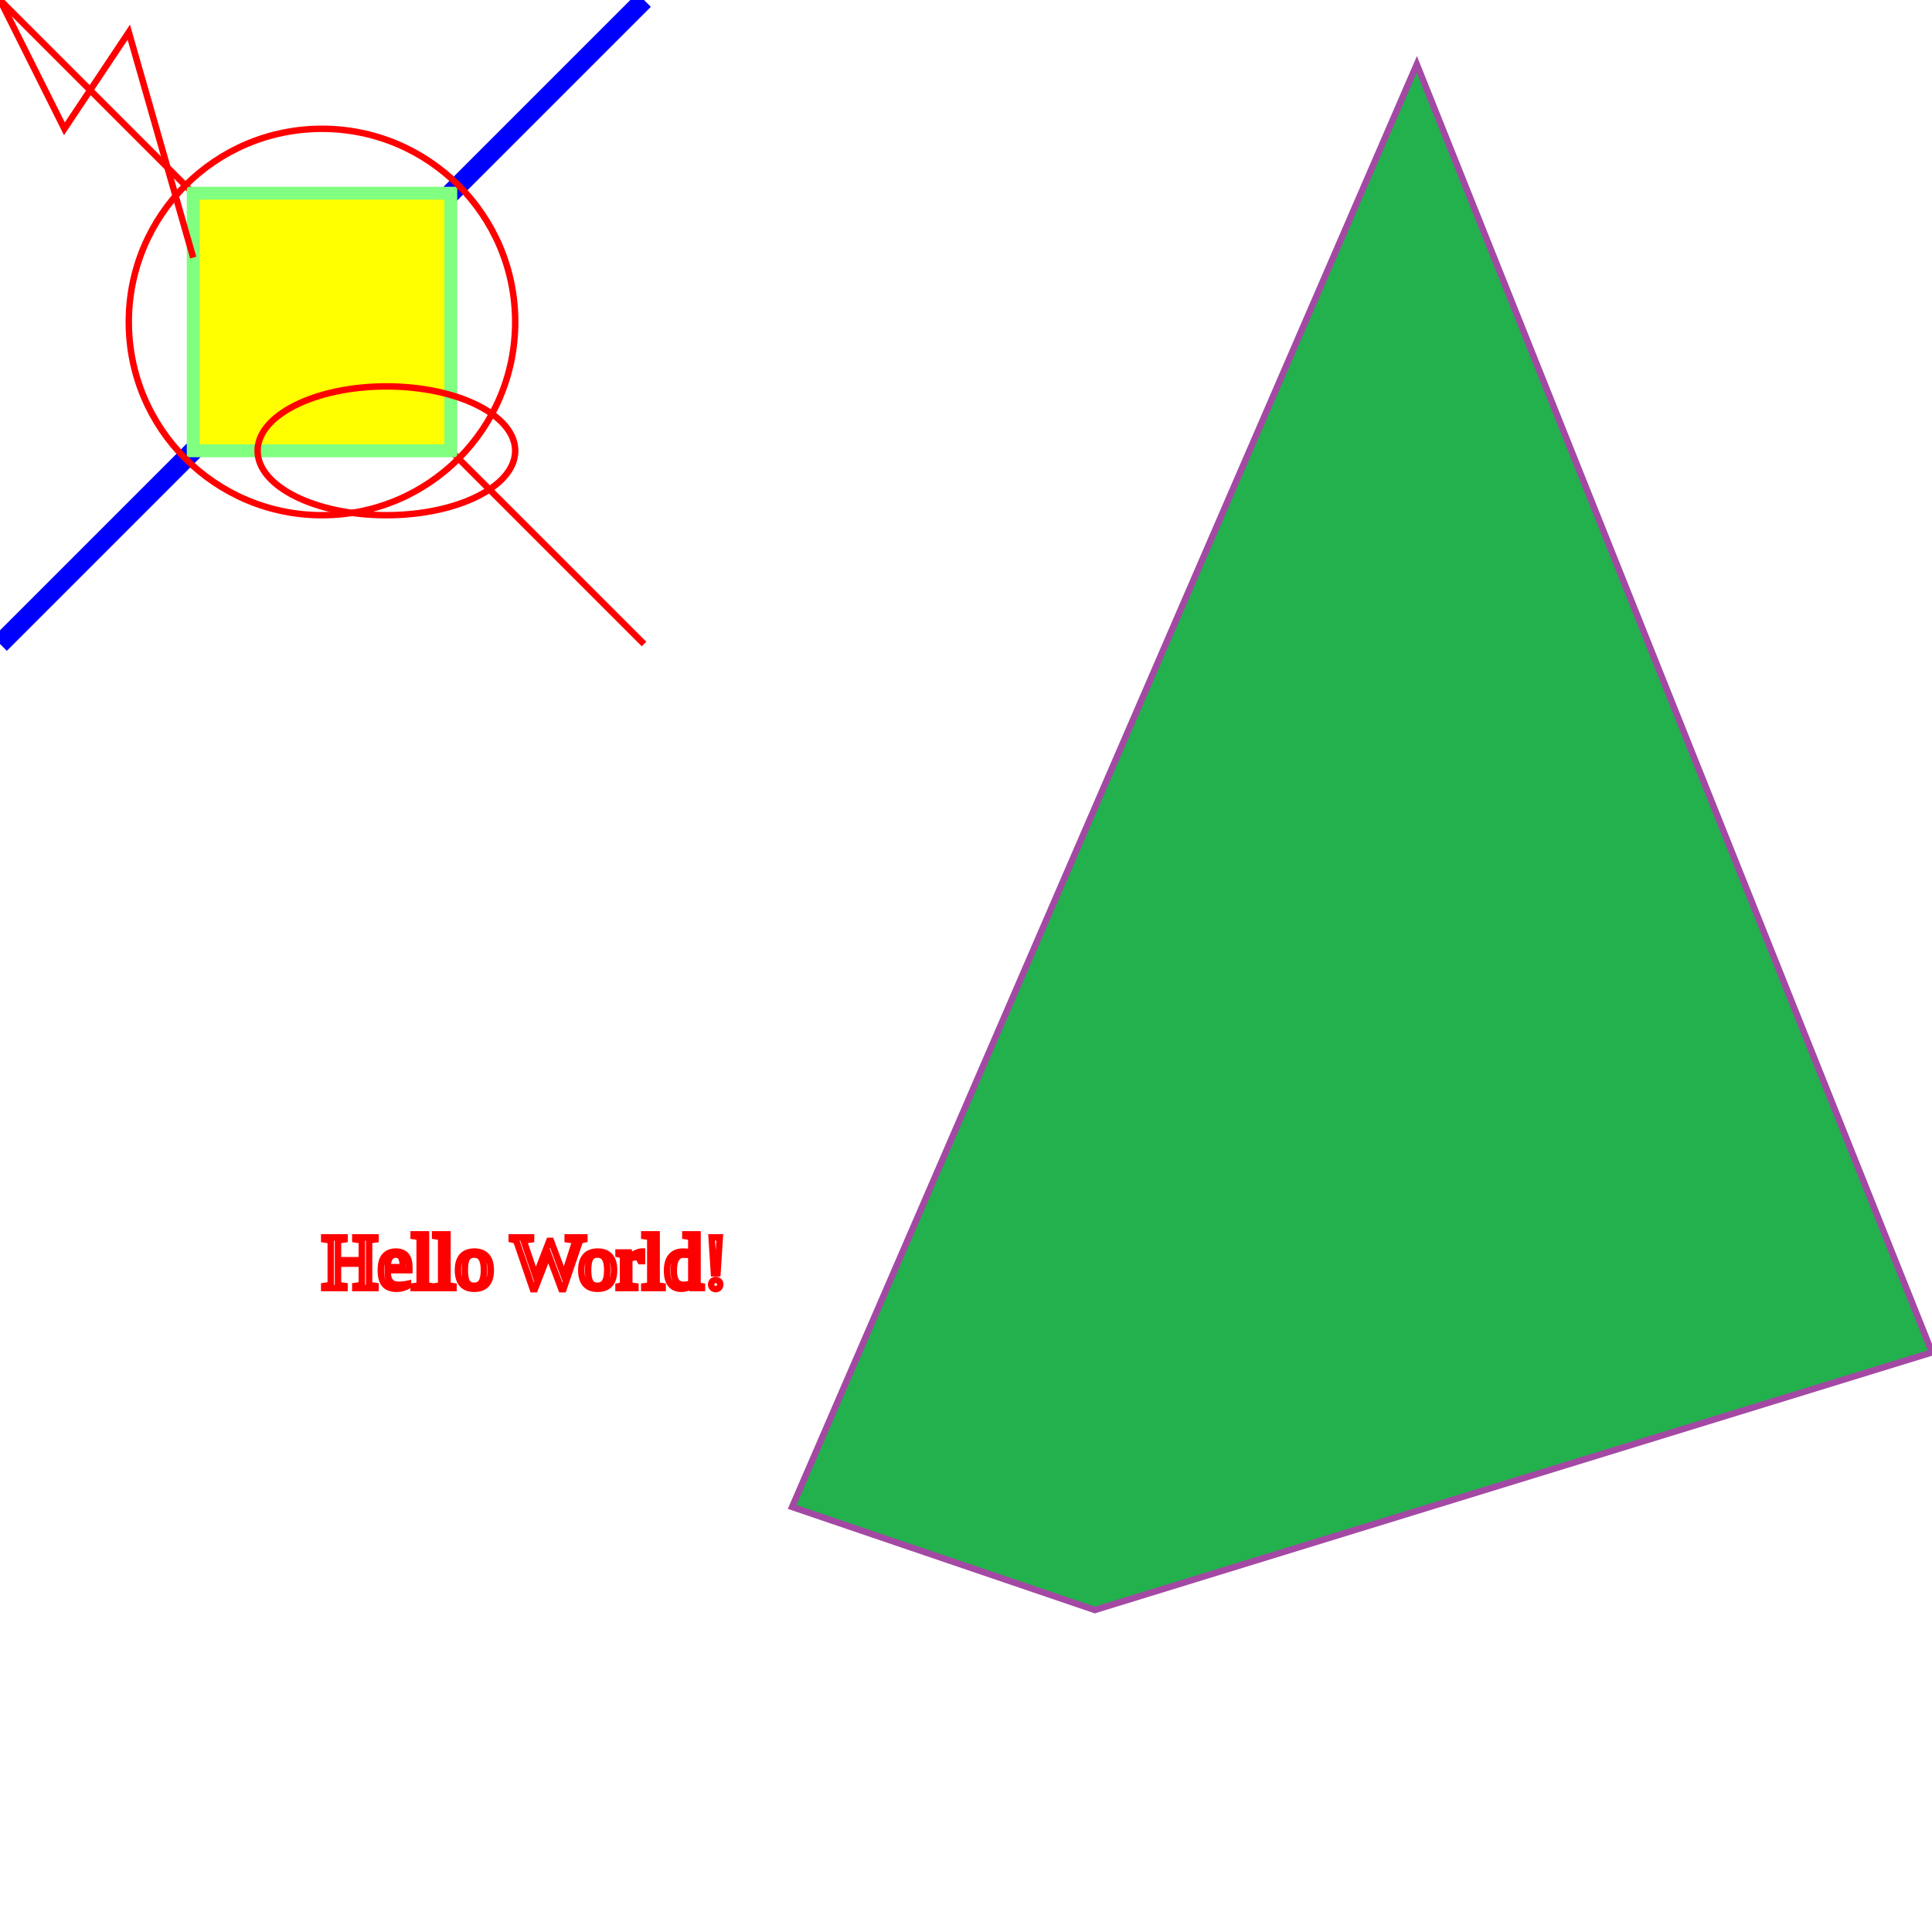
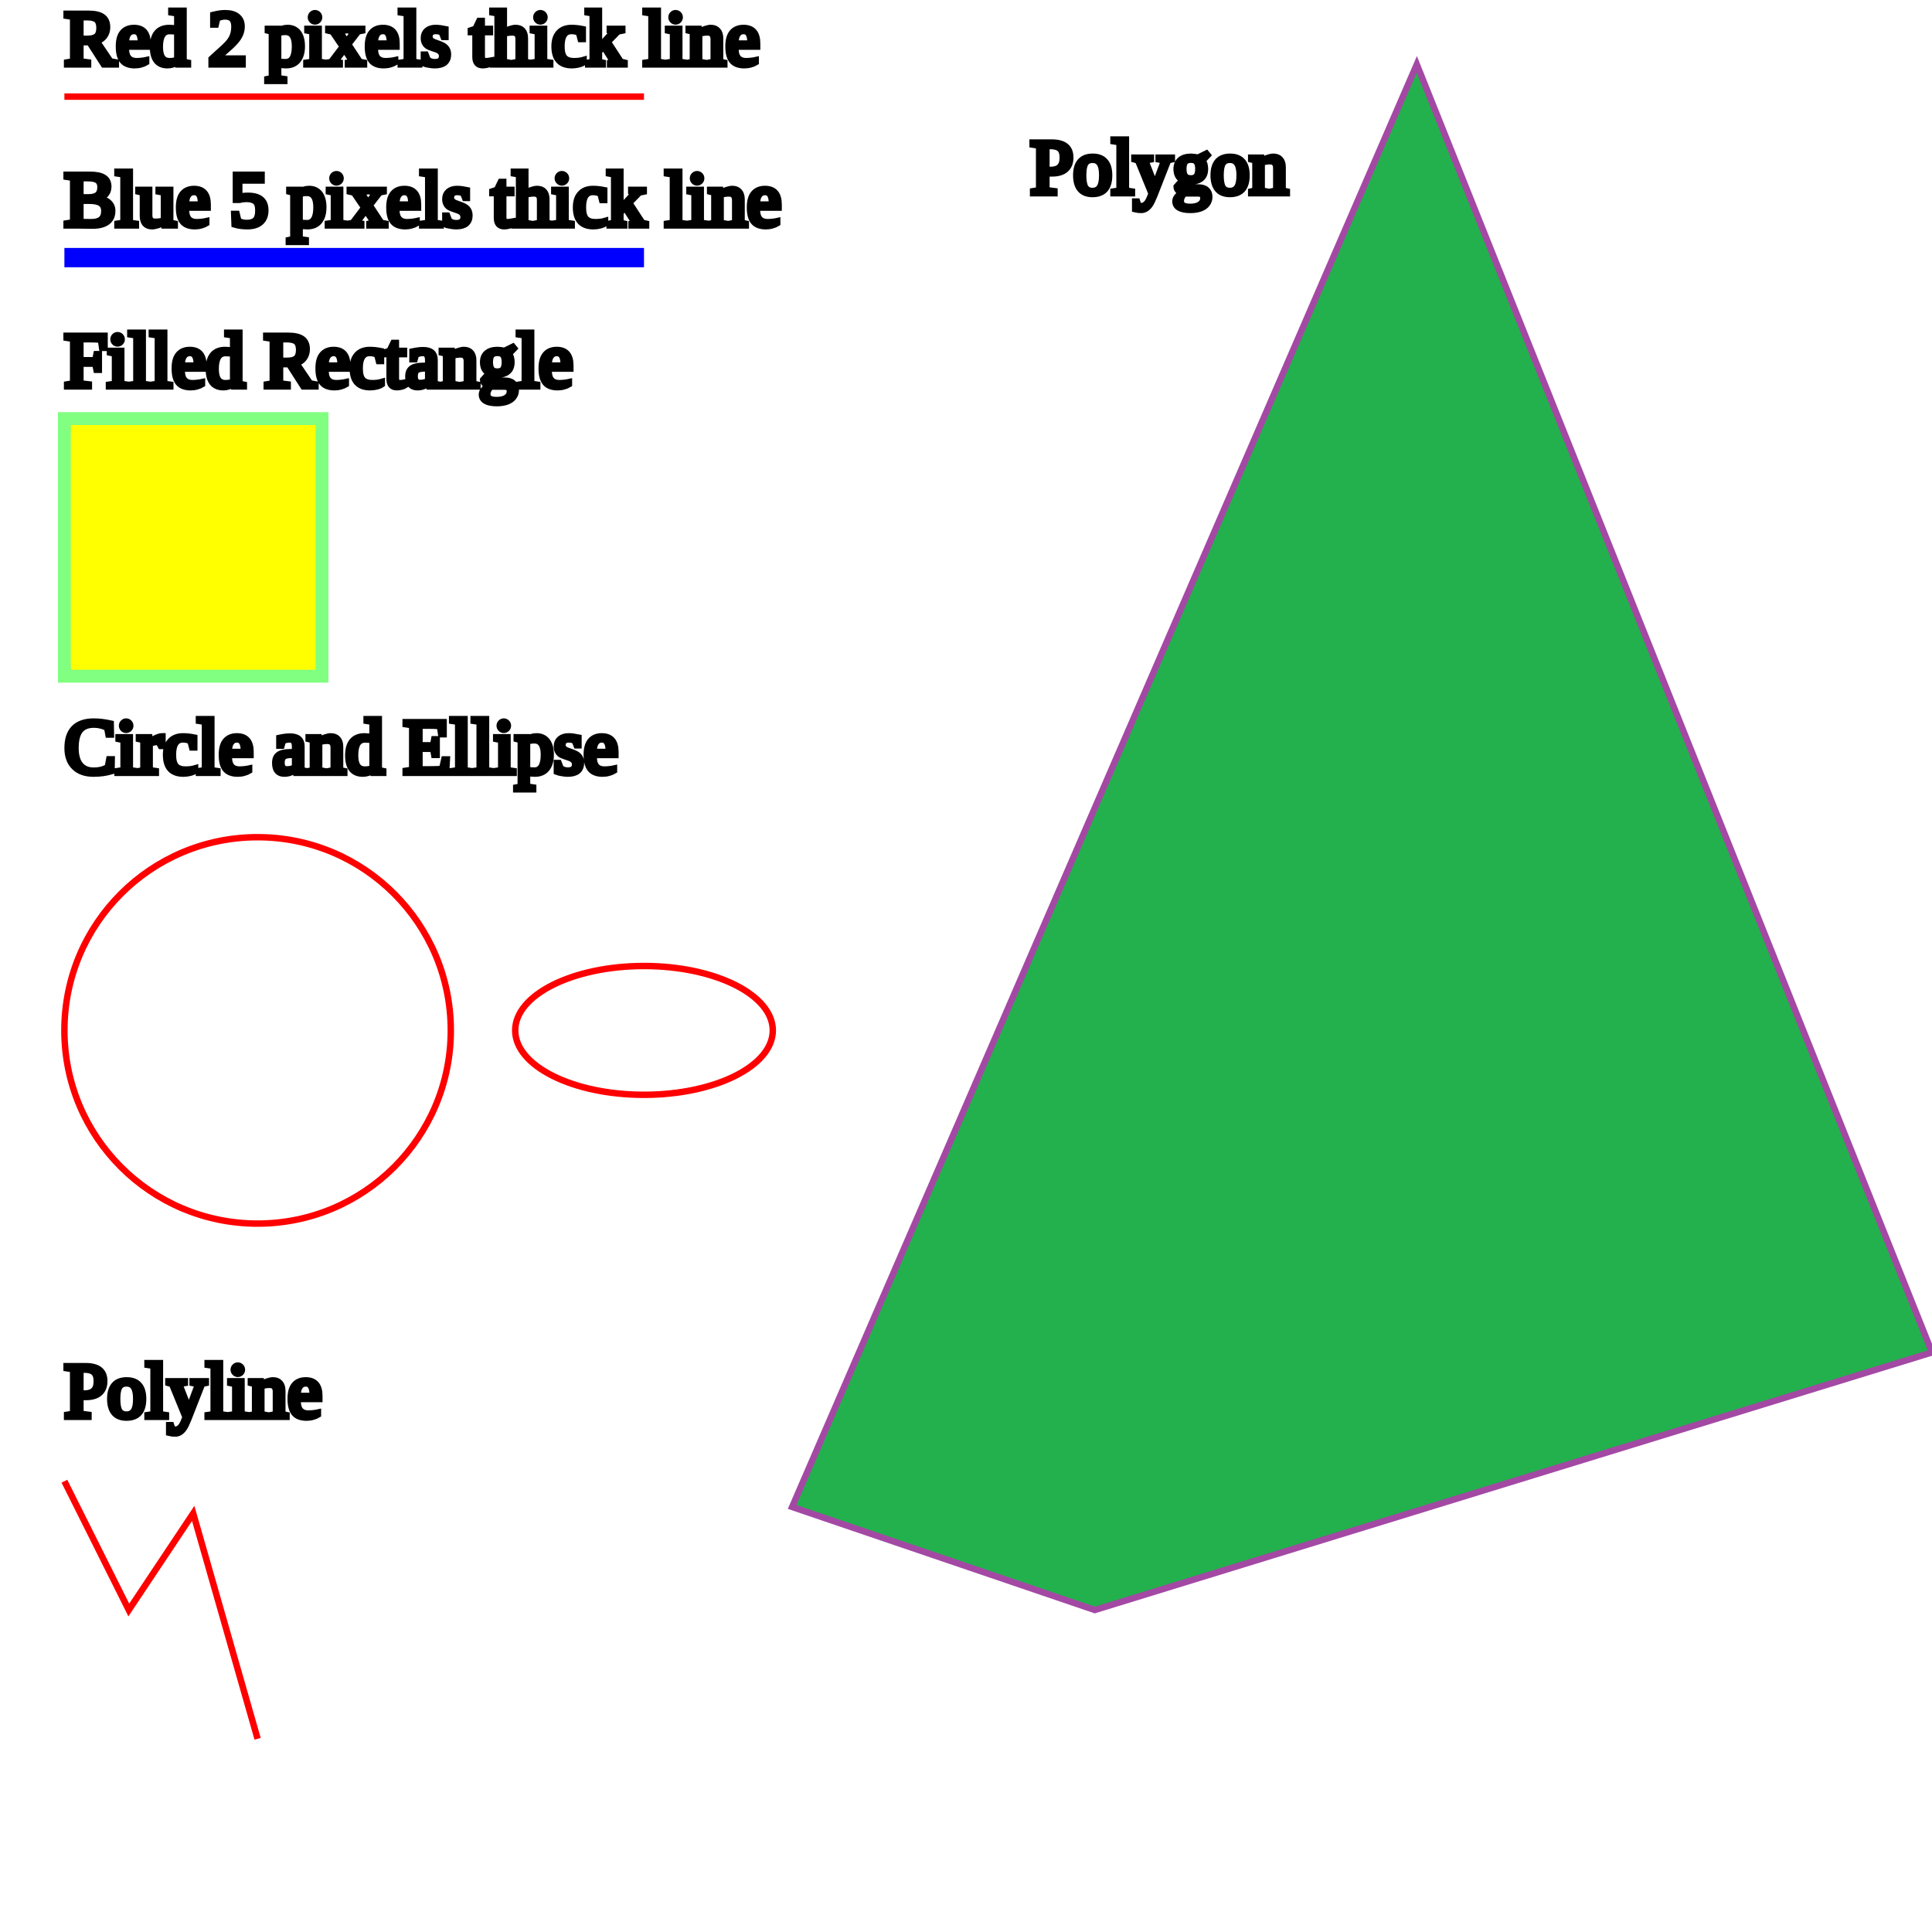
<svg width="300" height="300">
-   <line x1="0" y1="0" x2="100" y2="100" stroke-width="1" stroke="rgb(255,0,0)" />
-   <line x1="100" y1="0" x2="0" y2="100" stroke-width="3" stroke="rgb(0,0,255)" />
-   <rect x="30" y="30" width="40" height="40" stroke-width="2" stroke="rgb(128,255,128)" fill="rgb(255,255,0)" />
-   <circle cx="50" cy="50" r="30" stroke-width="1" stroke="rgb(255,0,0)" fill="none" />
-   <ellipse cx="60" cy="70" rx="20" ry="10" stroke-width="1" stroke="rgb(255,0,0)" fill="none" />
-   <polyline points="0,0 5,10 10,20 20,5 30,40 " stroke-width="1" stroke="rgb(255,0,0)" fill="none" />
+   <text x="10" y="10" stroke-width="1" stroke="rgb(0,0,0)" fill="rgb(0,0,0)">Red 2 pixels thick line</text>
+   <line x1="10" y1="15" x2="100" y2="15" stroke-width="1" stroke="rgb(255,0,0)" />
+   <text x="10" y="35" stroke-width="1" stroke="rgb(0,0,0)" fill="rgb(0,0,0)">Blue 5 pixels thick line</text>
+   <line x1="10" y1="40" x2="100" y2="40" stroke-width="3" stroke="rgb(0,0,255)" />
+   <text x="10" y="60" stroke-width="1" stroke="rgb(0,0,0)" fill="rgb(0,0,0)">Filled Rectangle</text>
+   <rect x="10" y="65" width="40" height="40" stroke-width="2" stroke="rgb(128,255,128)" fill="rgb(255,255,0)" />
+   <text x="10" y="120" stroke-width="1" stroke="rgb(0,0,0)" fill="rgb(0,0,0)">Circle and Ellipse</text>
+   <circle cx="40" cy="160" r="30" stroke-width="1" stroke="rgb(255,0,0)" fill="none" />
+   <ellipse cx="100" cy="160" rx="20" ry="10" stroke-width="1" stroke="rgb(255,0,0)" fill="none" />
+   <text x="10" y="220" stroke-width="1" stroke="rgb(0,0,0)" fill="rgb(0,0,0)">Polyline</text>
+   <polyline points="10,230 15,240 20,250 30,235 40,270 " stroke-width="1" stroke="rgb(255,0,0)" fill="none" />
+   <text x="160" y="30" stroke-width="1" stroke="rgb(0,0,0)" fill="rgb(0,0,0)">Polygon</text>
  <polygon points="220,10 300,210 170,250 123,234 " stroke-width="1" stroke="rgb(163,73,164)" fill="rgb(34,177,76)" />
-   <text x="50" y="200" stroke-width="1" stroke="rgb(255,0,0)" fill="none">Hello World!</text>
</svg>
